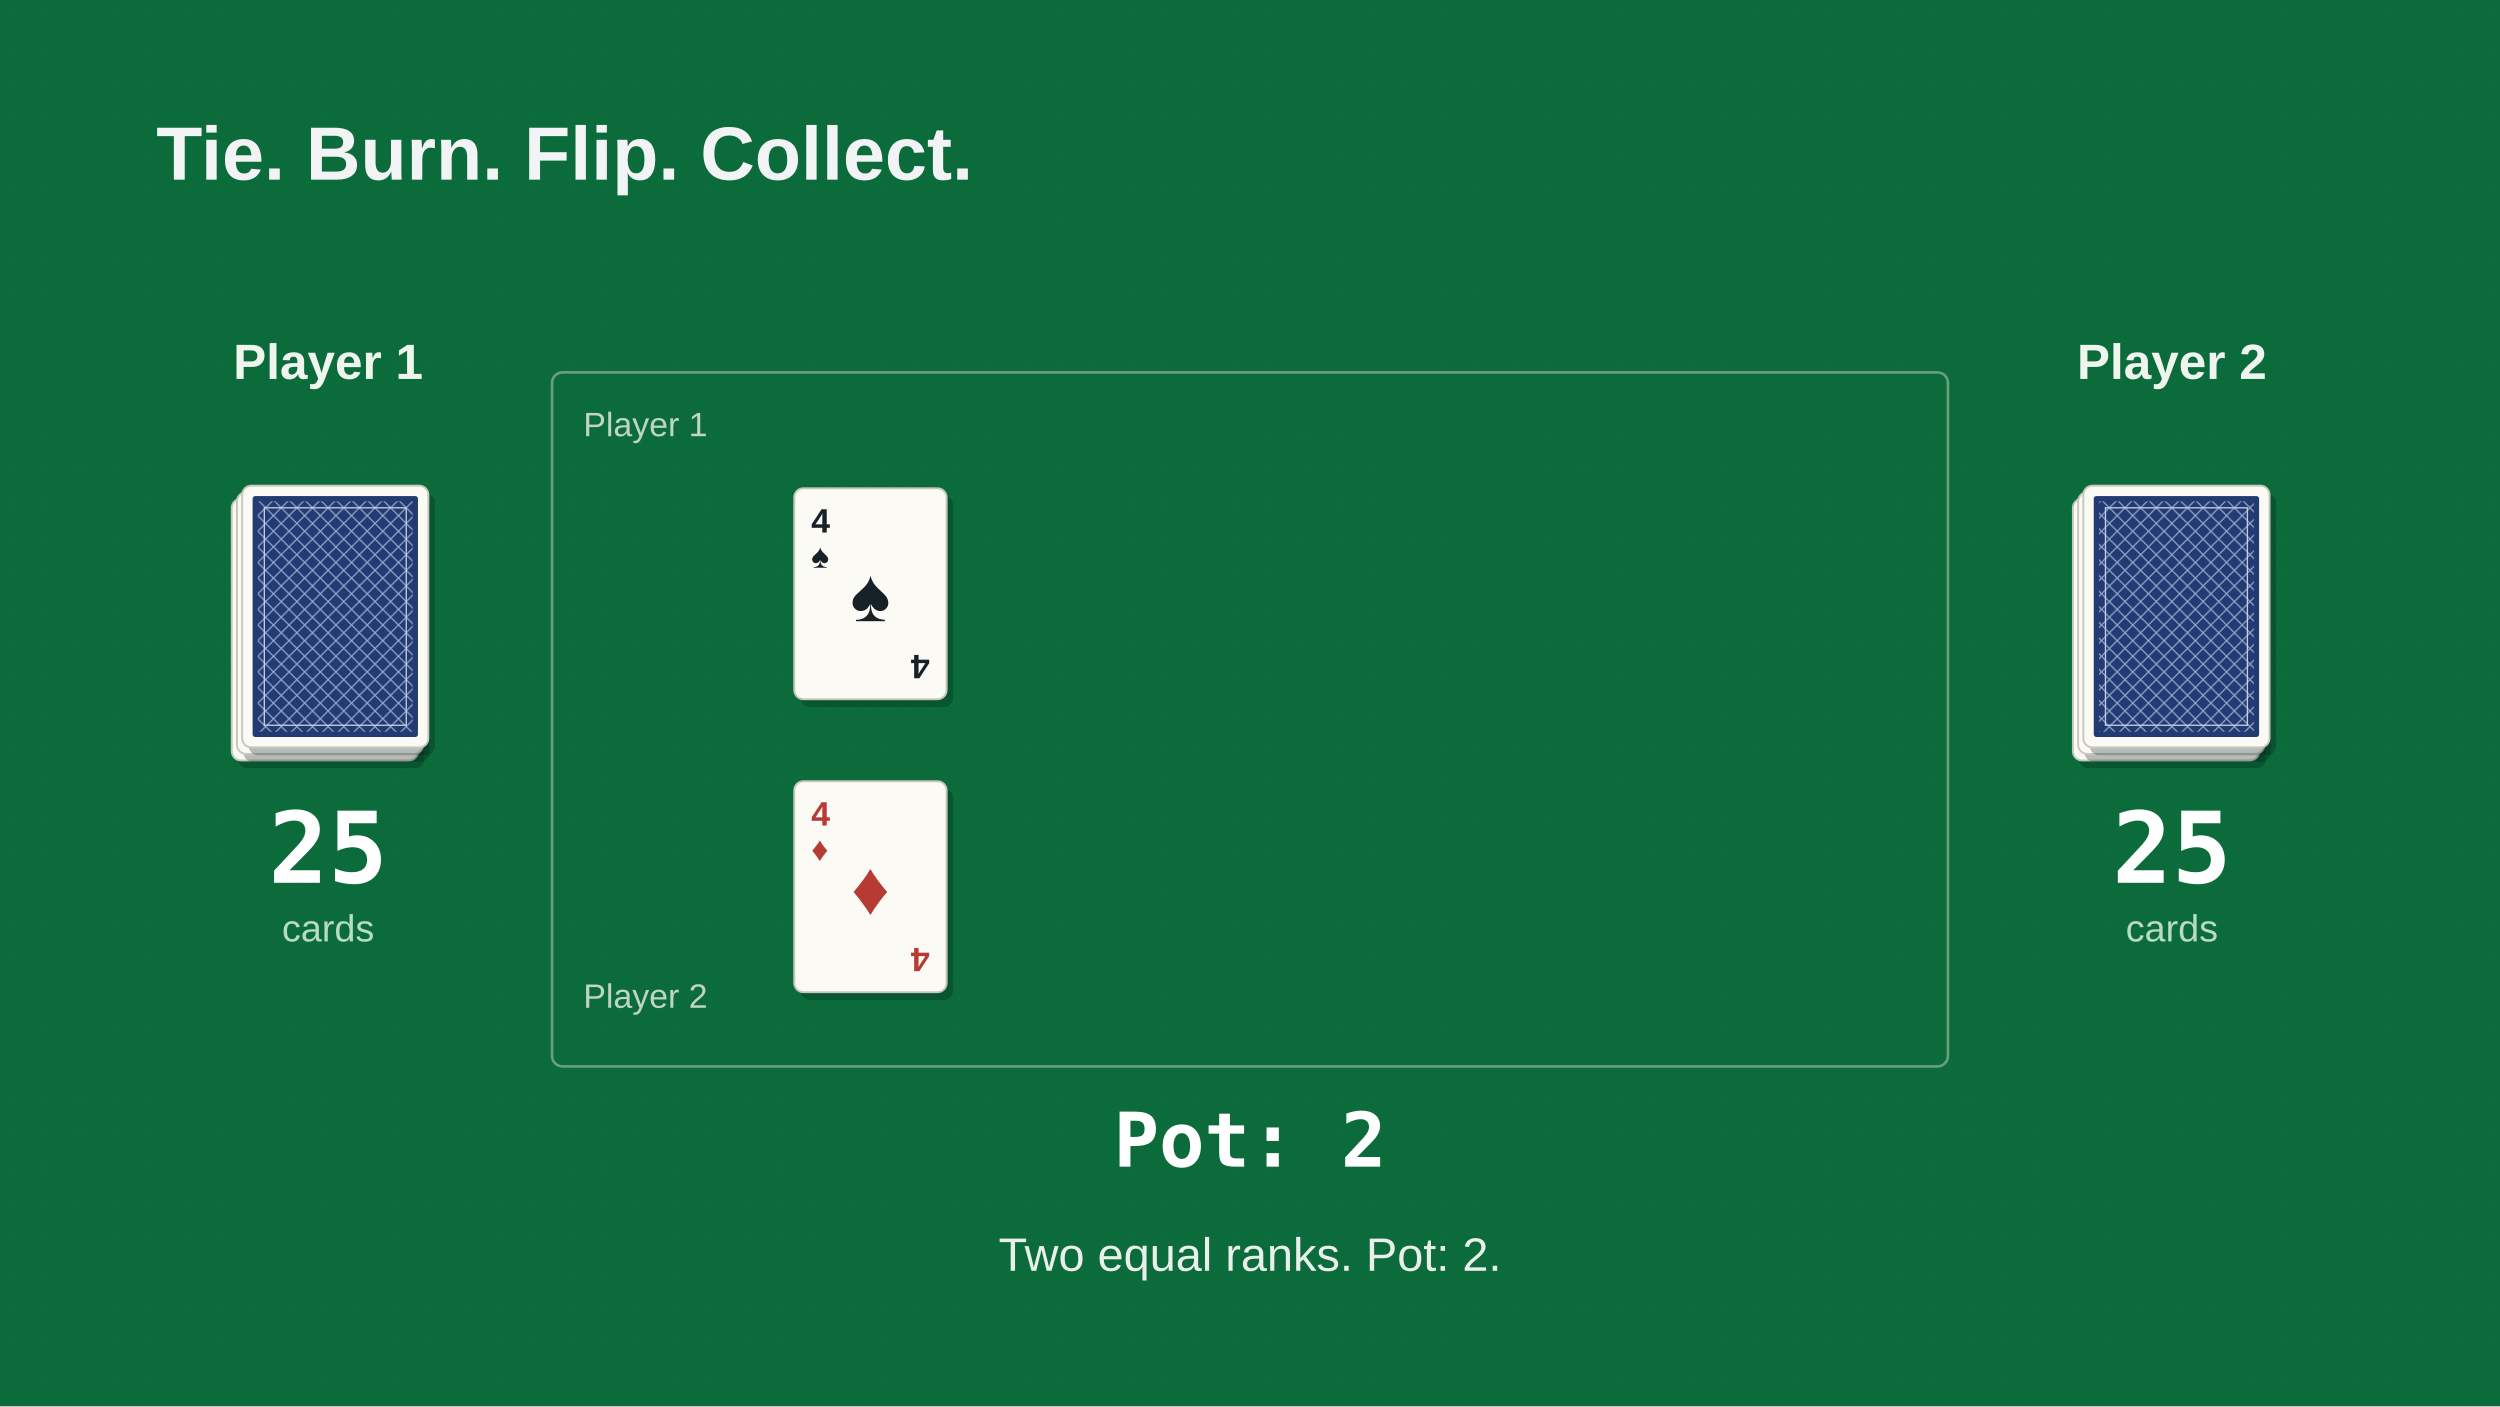
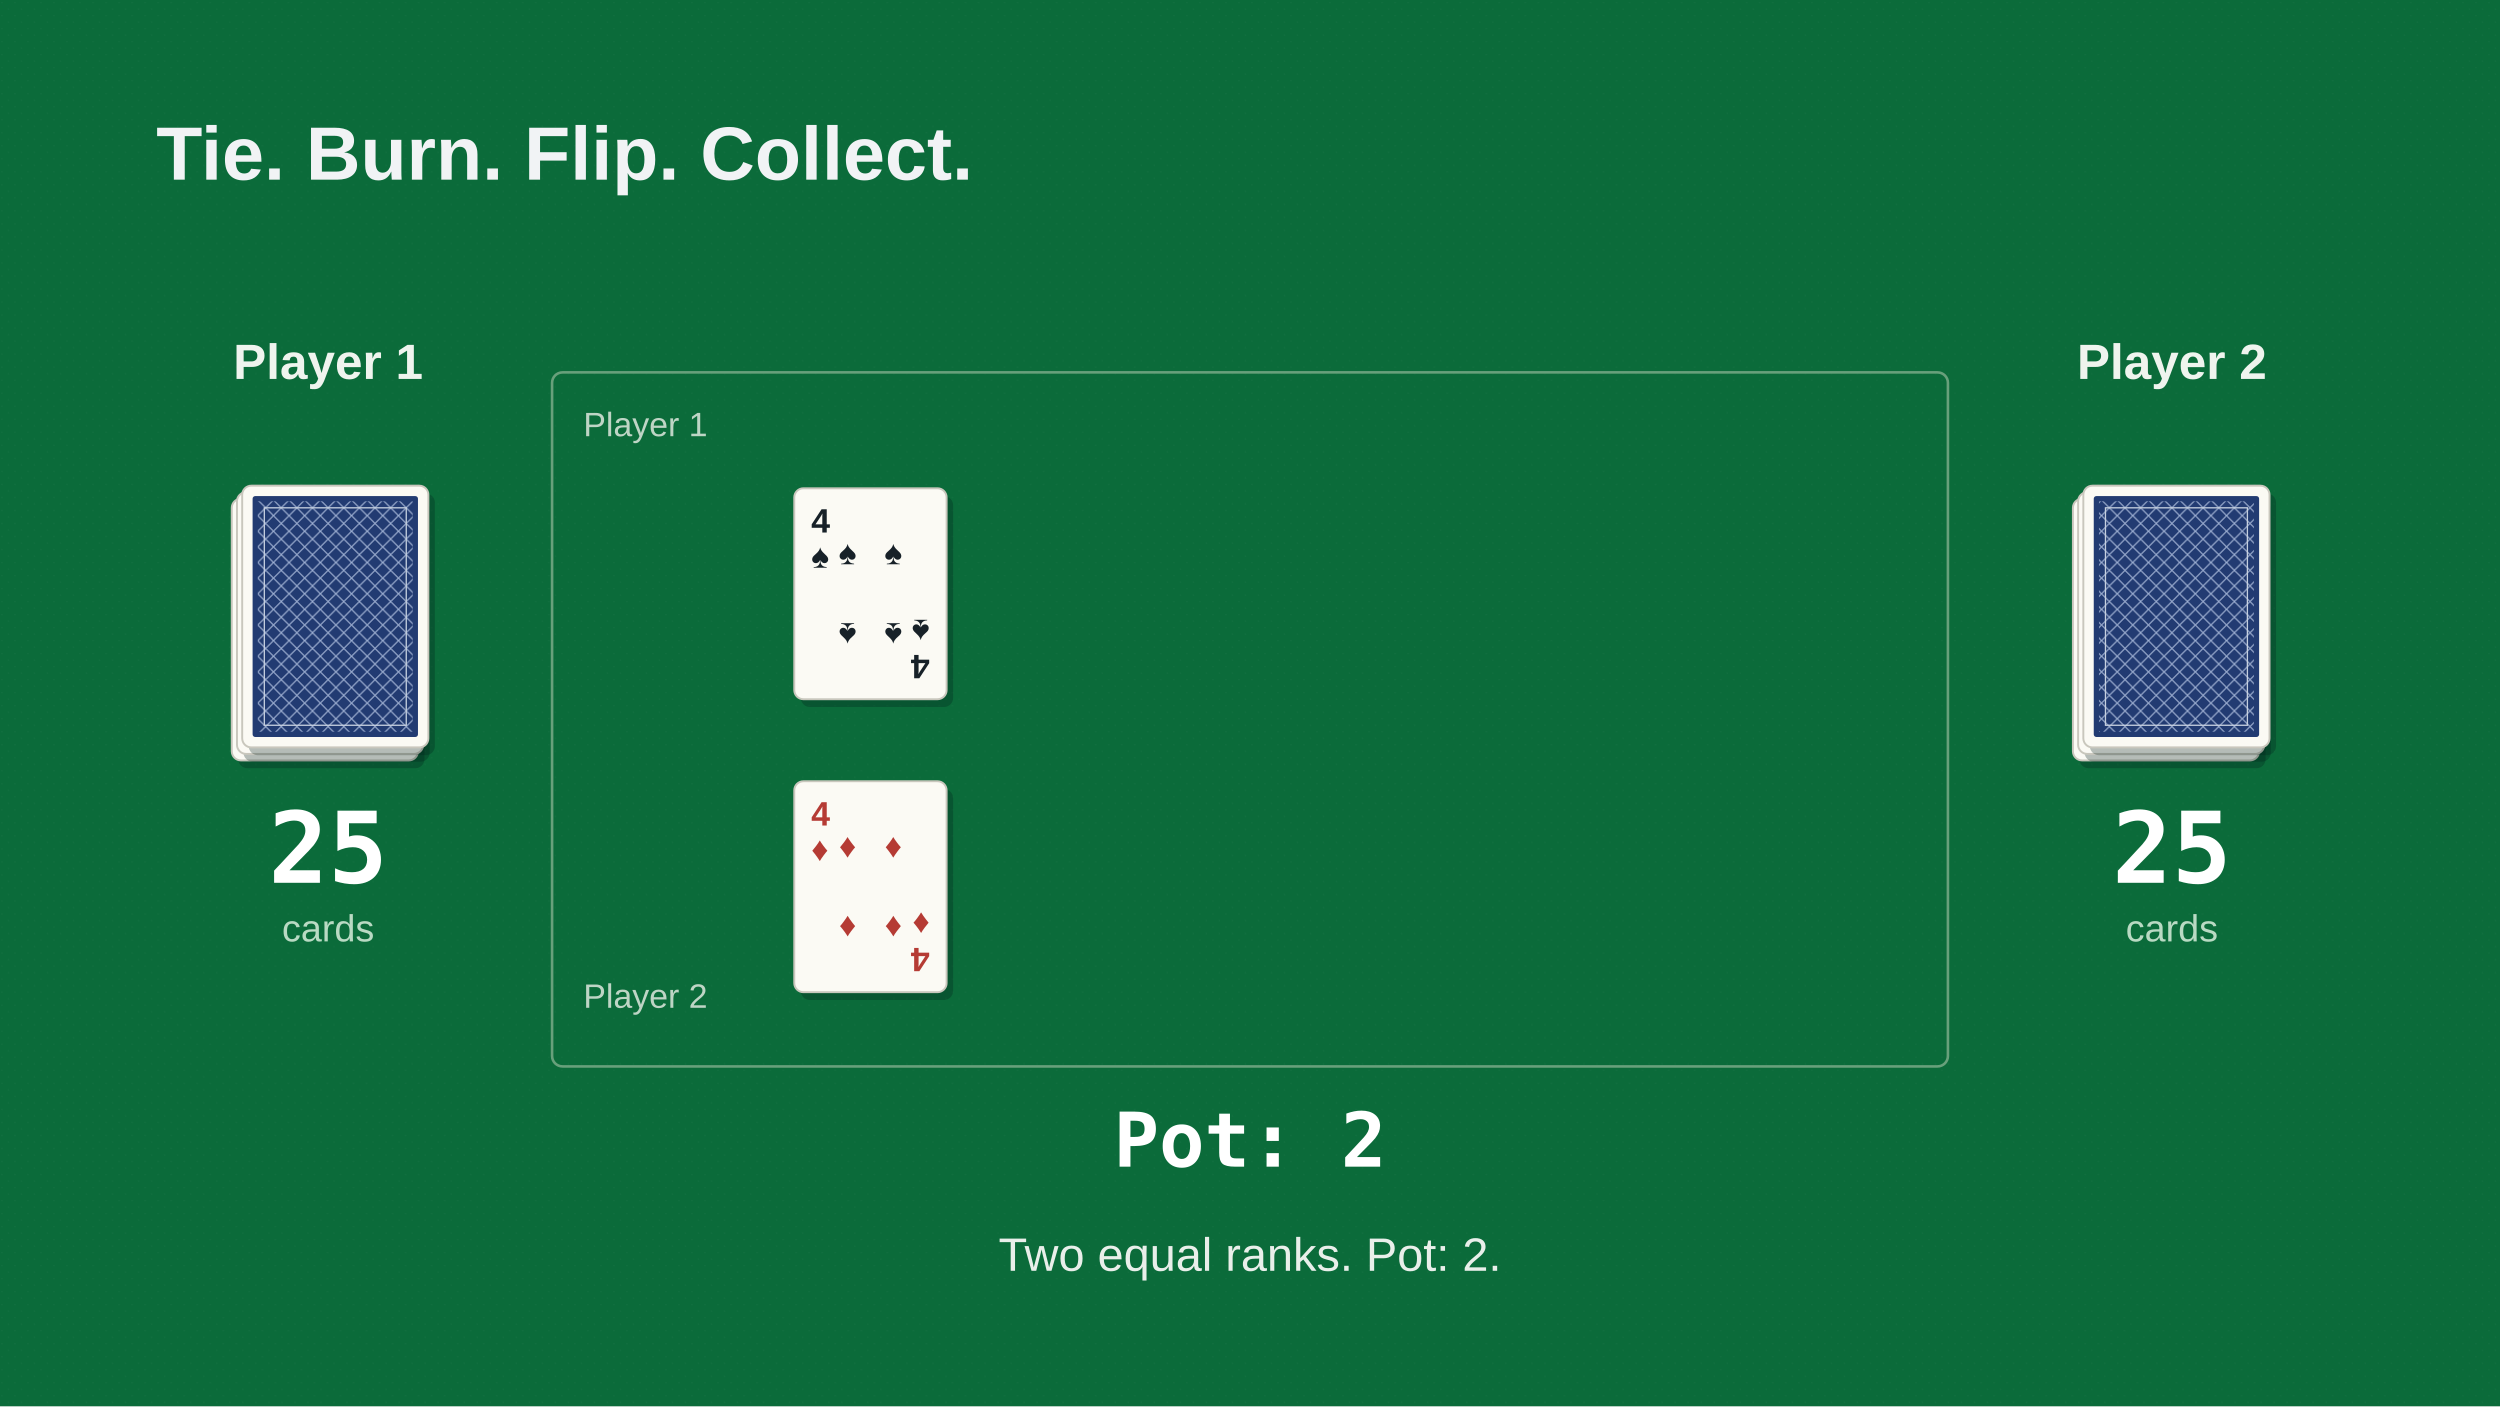
<svg xmlns="http://www.w3.org/2000/svg" width="1920" height="1080" viewBox="0 0 1920 1080" role="img">
  <defs>
    <pattern id="back" width="12" height="12" patternUnits="userSpaceOnUse">
      <path d="M0 6L6 0L12 6L6 12Z" fill="none" stroke="#8fa1c5" stroke-width="1" />
    </pattern>
    <pattern id="felt" width="10" height="10" patternUnits="userSpaceOnUse">
      <path d="M1 2h1M6 7h1" stroke="#ffffff" stroke-opacity=".035" />
    </pattern>
  </defs>
  <rect x="0.00" y="0.00" width="1920.00" height="1080.00" rx="0" fill="#0b6b3a" />
  <rect x="0.00" y="0.00" width="1920.00" height="1080.00" rx="0" fill="url(#felt)" />
  <text x="120.00" y="138.00" font-family="Liberation Sans" font-size="58" font-weight="700" fill="#f1f3f5" text-anchor="start" opacity="1" xml:space="preserve">Tie. Burn. Flip. Collect.</text>
  <text x="252.00" y="291.00" font-family="Liberation Sans" font-size="38" font-weight="700" fill="#eff4ee" text-anchor="middle" opacity="1" xml:space="preserve">Player 1</text>
  <text x="1668.00" y="291.00" font-family="Liberation Sans" font-size="38" font-weight="700" fill="#eff4ee" text-anchor="middle" opacity="1" xml:space="preserve">Player 2</text>
  <g opacity="1">
    <rect x="183.00" y="389.00" width="143.00" height="201.00" rx="7" fill="#001e18" opacity="0.28" />
    <rect x="178.00" y="383.00" width="143.00" height="201.00" rx="7" fill="#fbfaf4" stroke="#c9c7bd" stroke-width="1.5" />
    <rect x="186.00" y="391.00" width="127.00" height="185.00" rx="2" fill="#223b72" />
    <rect x="190.00" y="395.00" width="119.00" height="177.00" rx="0" fill="url(#back)" />
    <rect x="195.00" y="400.00" width="109.00" height="167.00" rx="0" fill="none" stroke="#c5cfdf" stroke-width="1" />
  </g>
  <g opacity="1">
    <rect x="187.00" y="384.00" width="143.00" height="201.00" rx="7" fill="#001e18" opacity="0.28" />
    <rect x="182.00" y="378.00" width="143.00" height="201.00" rx="7" fill="#fbfaf4" stroke="#c9c7bd" stroke-width="1.5" />
    <rect x="190.00" y="386.00" width="127.00" height="185.00" rx="2" fill="#223b72" />
    <rect x="194.00" y="390.00" width="119.00" height="177.00" rx="0" fill="url(#back)" />
    <rect x="199.00" y="395.00" width="109.00" height="167.00" rx="0" fill="none" stroke="#c5cfdf" stroke-width="1" />
  </g>
  <g opacity="1">
    <rect x="191.00" y="379.00" width="143.00" height="201.00" rx="7" fill="#001e18" opacity="0.28" />
    <rect x="186.00" y="373.00" width="143.00" height="201.00" rx="7" fill="#fbfaf4" stroke="#c9c7bd" stroke-width="1.5" />
    <rect x="194.00" y="381.00" width="127.00" height="185.00" rx="2" fill="#223b72" />
    <rect x="198.00" y="385.00" width="119.00" height="177.00" rx="0" fill="url(#back)" />
    <rect x="203.00" y="390.00" width="109.00" height="167.00" rx="0" fill="none" stroke="#c5cfdf" stroke-width="1" />
  </g>
  <g opacity="1">
    <rect x="1597.00" y="389.00" width="143.00" height="201.00" rx="7" fill="#001e18" opacity="0.28" />
    <rect x="1592.00" y="383.00" width="143.00" height="201.00" rx="7" fill="#fbfaf4" stroke="#c9c7bd" stroke-width="1.5" />
    <rect x="1600.00" y="391.00" width="127.00" height="185.00" rx="2" fill="#223b72" />
    <rect x="1604.00" y="395.00" width="119.00" height="177.00" rx="0" fill="url(#back)" />
    <rect x="1609.00" y="400.00" width="109.00" height="167.00" rx="0" fill="none" stroke="#c5cfdf" stroke-width="1" />
  </g>
  <g opacity="1">
    <rect x="1601.00" y="384.00" width="143.00" height="201.00" rx="7" fill="#001e18" opacity="0.28" />
    <rect x="1596.00" y="378.00" width="143.00" height="201.00" rx="7" fill="#fbfaf4" stroke="#c9c7bd" stroke-width="1.5" />
    <rect x="1604.00" y="386.00" width="127.00" height="185.00" rx="2" fill="#223b72" />
    <rect x="1608.00" y="390.00" width="119.00" height="177.00" rx="0" fill="url(#back)" />
    <rect x="1613.00" y="395.00" width="109.00" height="167.00" rx="0" fill="none" stroke="#c5cfdf" stroke-width="1" />
  </g>
  <g opacity="1">
    <rect x="1605.00" y="379.00" width="143.00" height="201.00" rx="7" fill="#001e18" opacity="0.28" />
    <rect x="1600.00" y="373.00" width="143.00" height="201.00" rx="7" fill="#fbfaf4" stroke="#c9c7bd" stroke-width="1.5" />
    <rect x="1608.00" y="381.00" width="127.00" height="185.00" rx="2" fill="#223b72" />
    <rect x="1612.00" y="385.00" width="119.00" height="177.00" rx="0" fill="url(#back)" />
    <rect x="1617.00" y="390.00" width="109.00" height="167.00" rx="0" fill="none" stroke="#c5cfdf" stroke-width="1" />
  </g>
  <text x="252.00" y="678.00" font-family="DejaVu Sans Mono" font-size="76" font-weight="700" fill="#fff" text-anchor="middle" opacity="1" xml:space="preserve">25</text>
  <text x="1668.00" y="678.00" font-family="DejaVu Sans Mono" font-size="76" font-weight="700" fill="#fff" text-anchor="middle" opacity="1" xml:space="preserve">25</text>
  <text x="252.00" y="723.00" font-family="Liberation Sans" font-size="29" font-weight="400" fill="#b9dac3" text-anchor="middle" opacity="1" xml:space="preserve">cards</text>
  <text x="1668.00" y="723.00" font-family="Liberation Sans" font-size="29" font-weight="400" fill="#b9dac3" text-anchor="middle" opacity="1" xml:space="preserve">cards</text>
  <rect x="424.00" y="286.00" width="1072.00" height="533.00" rx="8" fill="none" stroke="#68a07b" stroke-width="2" />
  <text x="448.00" y="335.00" font-family="Liberation Sans" font-size="26" font-weight="400" fill="#bed5c5" text-anchor="start" opacity="1" xml:space="preserve">Player 1</text>
  <text x="448.00" y="774.00" font-family="Liberation Sans" font-size="26" font-weight="400" fill="#bed5c5" text-anchor="start" opacity="1" xml:space="preserve">Player 2</text>
  <g opacity="1">
    <rect x="615.00" y="381.00" width="117.00" height="162.00" rx="7" fill="#001e18" opacity="0.28" />
    <rect x="610.00" y="375.00" width="117.00" height="162.00" rx="7" fill="#fbfaf4" stroke="#c9c7bd" stroke-width="1.5" />
    <text x="623.00" y="409.00" font-family="Liberation Sans" font-size="26" font-weight="700" fill="#172128" text-anchor="start" opacity="1" xml:space="preserve">4</text>
    <text x="623.00" y="436.00" font-family="Liberation Sans" font-size="26" font-weight="400" fill="#172128" text-anchor="start" opacity="1" xml:space="preserve">♠</text>
-     <text x="668.50" y="477.06" font-family="Liberation Sans" font-size="58" font-weight="400" fill="#172128" text-anchor="middle" opacity="1" xml:space="preserve">♠</text>
    <g transform="rotate(180 668.5 456.0)">
      <text x="623.00" y="409.00" font-family="Liberation Sans" font-size="26" font-weight="700" fill="#172128" text-anchor="start" opacity="1" xml:space="preserve">4</text>
+       <text x="623.00" y="436.00" font-family="Liberation Sans" font-size="26" font-weight="400" fill="#172128" text-anchor="start" opacity="1" xml:space="preserve">♠</text>
+     </g>
+     <text x="650.95" y="433.36" font-family="Liberation Sans" font-size="26" font-weight="400" fill="#172128" text-anchor="middle" opacity="1" xml:space="preserve">♠</text>
+     <g transform="rotate(180 686.05 488.00)">
+       <text x="686.05" y="497.36" font-family="Liberation Sans" font-size="26" font-weight="400" fill="#172128" text-anchor="middle" opacity="1" xml:space="preserve">♠</text>
+     </g>
+     <text x="686.05" y="433.36" font-family="Liberation Sans" font-size="26" font-weight="400" fill="#172128" text-anchor="middle" opacity="1" xml:space="preserve">♠</text>
+     <g transform="rotate(180 650.95 488.00)">
+       <text x="650.95" y="497.36" font-family="Liberation Sans" font-size="26" font-weight="400" fill="#172128" text-anchor="middle" opacity="1" xml:space="preserve">♠</text>
    </g>
  </g>
  <g opacity="1">
    <rect x="615.00" y="606.00" width="117.00" height="162.00" rx="7" fill="#001e18" opacity="0.28" />
    <rect x="610.00" y="600.00" width="117.00" height="162.00" rx="7" fill="#fbfaf4" stroke="#c9c7bd" stroke-width="1.5" />
    <text x="623.00" y="634.00" font-family="Liberation Sans" font-size="26" font-weight="700" fill="#b53b34" text-anchor="start" opacity="1" xml:space="preserve">4</text>
    <text x="623.00" y="661.00" font-family="Liberation Sans" font-size="26" font-weight="400" fill="#b53b34" text-anchor="start" opacity="1" xml:space="preserve">♦</text>
-     <text x="668.50" y="702.06" font-family="Liberation Sans" font-size="58" font-weight="400" fill="#b53b34" text-anchor="middle" opacity="1" xml:space="preserve">♦</text>
    <g transform="rotate(180 668.5 681.0)">
      <text x="623.00" y="634.00" font-family="Liberation Sans" font-size="26" font-weight="700" fill="#b53b34" text-anchor="start" opacity="1" xml:space="preserve">4</text>
+       <text x="623.00" y="661.00" font-family="Liberation Sans" font-size="26" font-weight="400" fill="#b53b34" text-anchor="start" opacity="1" xml:space="preserve">♦</text>
+     </g>
+     <text x="650.95" y="658.36" font-family="Liberation Sans" font-size="26" font-weight="400" fill="#b53b34" text-anchor="middle" opacity="1" xml:space="preserve">♦</text>
+     <g transform="rotate(180 686.05 713.00)">
+       <text x="686.05" y="722.36" font-family="Liberation Sans" font-size="26" font-weight="400" fill="#b53b34" text-anchor="middle" opacity="1" xml:space="preserve">♦</text>
+     </g>
+     <text x="686.05" y="658.36" font-family="Liberation Sans" font-size="26" font-weight="400" fill="#b53b34" text-anchor="middle" opacity="1" xml:space="preserve">♦</text>
+     <g transform="rotate(180 650.95 713.00)">
+       <text x="650.95" y="722.36" font-family="Liberation Sans" font-size="26" font-weight="400" fill="#b53b34" text-anchor="middle" opacity="1" xml:space="preserve">♦</text>
    </g>
  </g>
  <text x="960.00" y="896.00" font-family="DejaVu Sans Mono" font-size="58" font-weight="700" fill="#fff" text-anchor="middle" opacity="1" xml:space="preserve">Pot: 2</text>
  <text x="960.00" y="976.00" font-family="Liberation Sans" font-size="36" font-weight="400" fill="#e9efea" text-anchor="middle" opacity="1" xml:space="preserve">Two equal ranks. Pot: 2.</text>
</svg>
